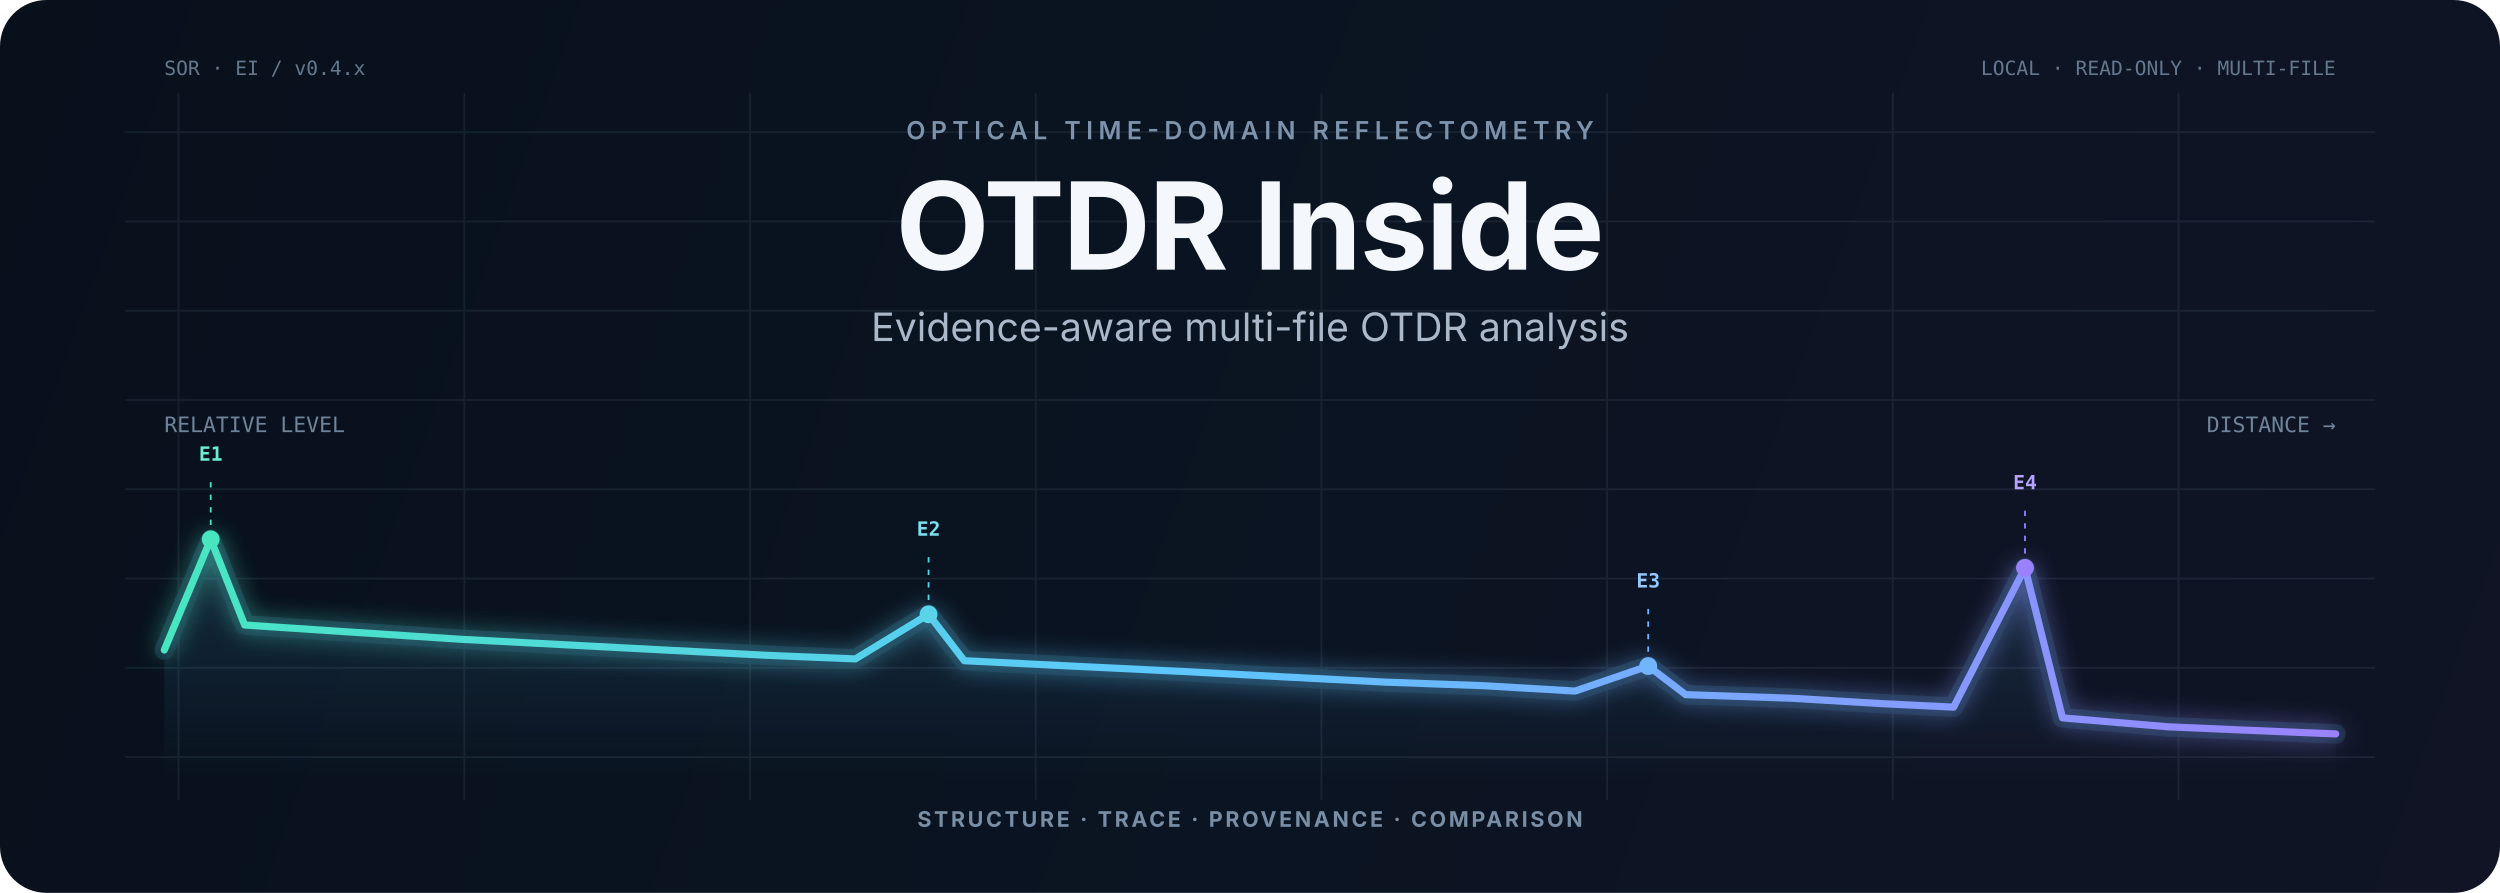
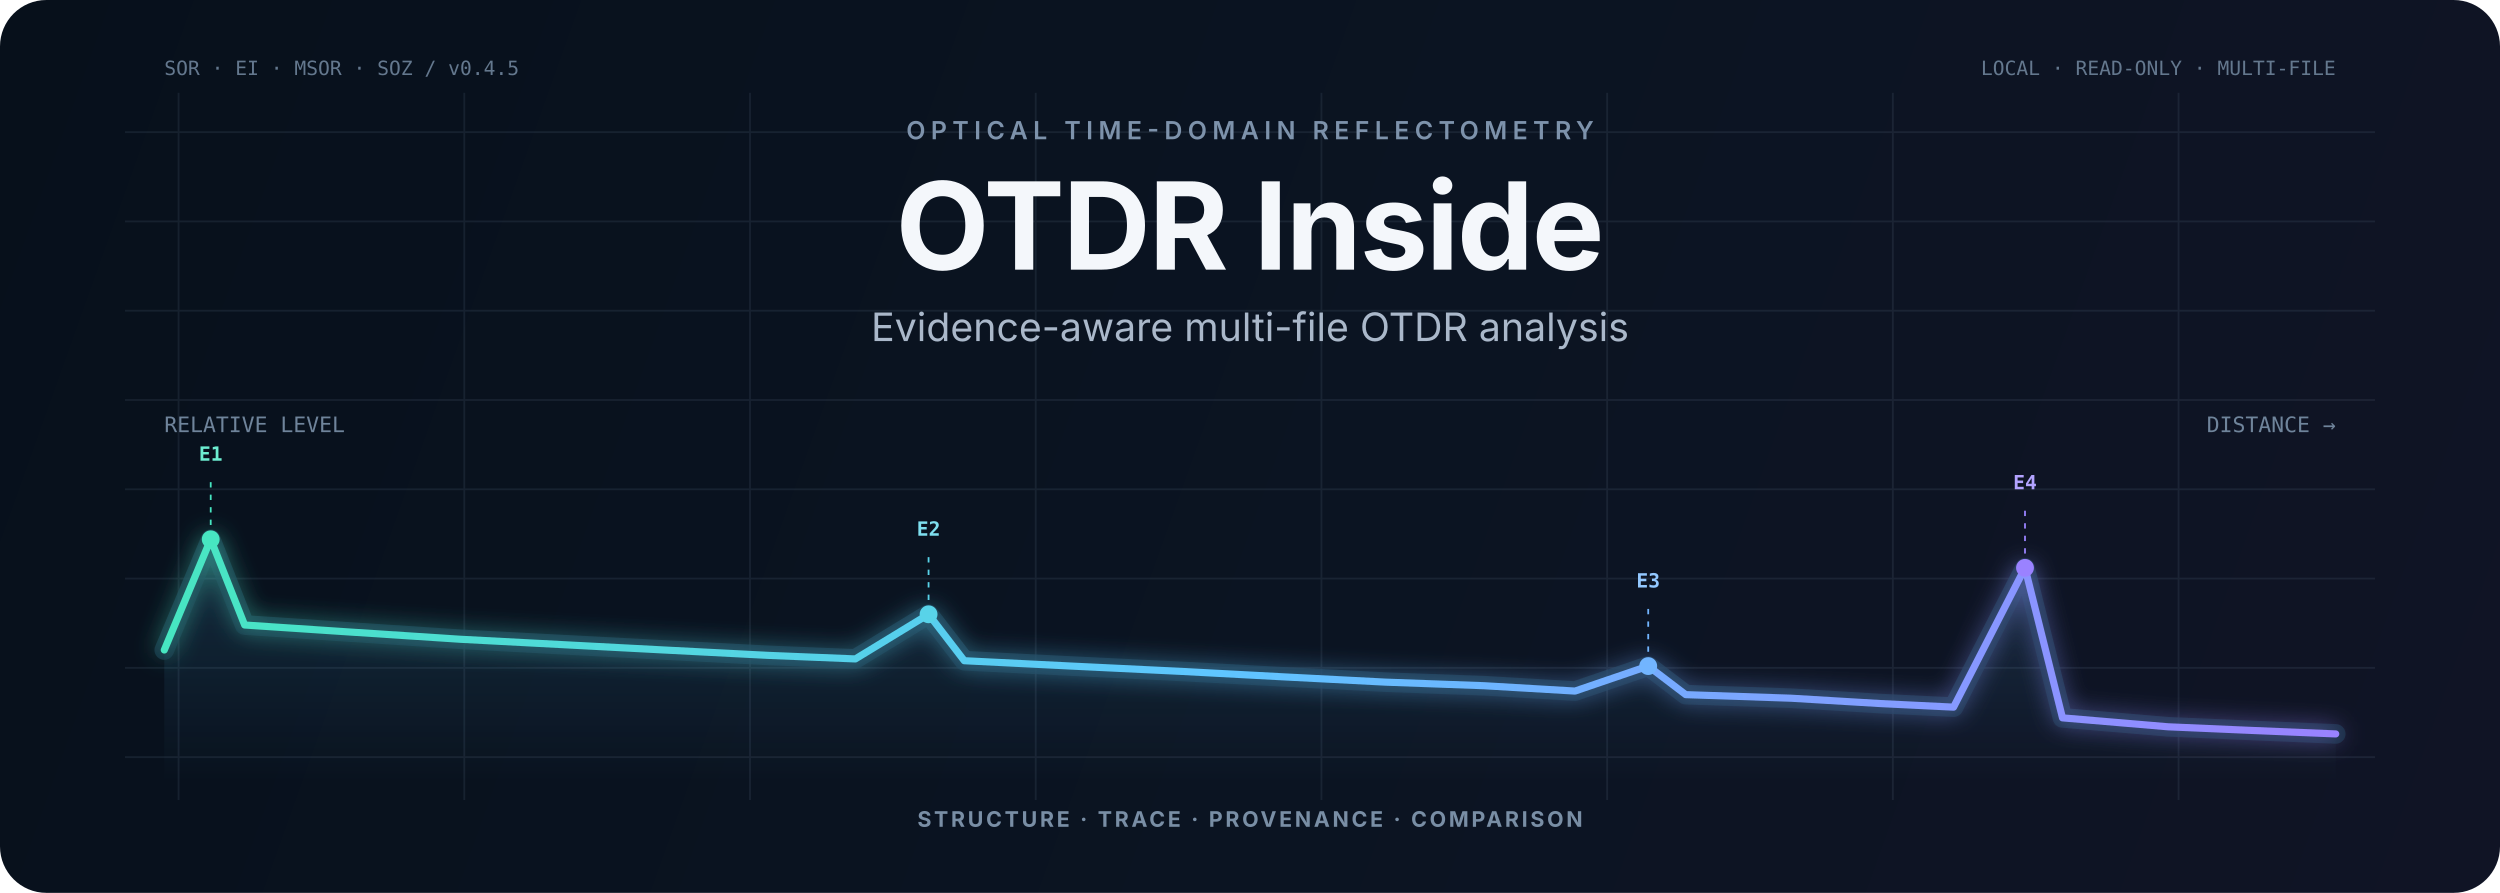
<svg xmlns="http://www.w3.org/2000/svg" width="1400" height="500" viewBox="0 0 1400 500" fill="none">
  <defs>
    <linearGradient id="bg" x1="0" y1="0" x2="1400" y2="500" gradientUnits="userSpaceOnUse">
      <stop stop-color="#07101B" />
      <stop offset="0.55" stop-color="#0B1422" />
      <stop offset="1" stop-color="#101425" />
    </linearGradient>
    <linearGradient id="trace" x1="92" y1="0" x2="1308" y2="0" gradientUnits="userSpaceOnUse">
      <stop stop-color="#47E6C1" />
      <stop offset="0.48" stop-color="#5EC6FF" />
      <stop offset="1" stop-color="#9A82FF" />
    </linearGradient>
    <linearGradient id="fade" x1="0" y1="0" x2="0" y2="1">
      <stop stop-color="#5EC6FF" stop-opacity="0.16" />
      <stop offset="1" stop-color="#5EC6FF" stop-opacity="0" />
    </linearGradient>
    <filter id="glow" x="-10%" y="-80%" width="120%" height="260%">
      <feGaussianBlur stdDeviation="7" result="b" />
      <feMerge>
        <feMergeNode in="b" />
        <feMergeNode in="SourceGraphic" />
      </feMerge>
    </filter>
  </defs>
  <rect width="1400" height="500" rx="26" fill="url(#bg)" />
  <g opacity="0.11" stroke="#8CA4BE" stroke-width="1">
    <path d="M70 74H1330" />
    <path d="M70 124H1330" />
    <path d="M70 174H1330" />
    <path d="M70 224H1330" />
    <path d="M70 274H1330" />
    <path d="M70 324H1330" />
    <path d="M70 374H1330" />
    <path d="M70 424H1330" />
    <path d="M100 52V448" />
    <path d="M260 52V448" />
    <path d="M420 52V448" />
    <path d="M580 52V448" />
    <path d="M740 52V448" />
    <path d="M900 52V448" />
    <path d="M1060 52V448" />
    <path d="M1220 52V448" />
  </g>
  <text x="700" y="78" text-anchor="middle" fill="#7D92AB" font-size="14" font-family="Inter,Segoe UI,Arial,sans-serif" font-weight="600" letter-spacing="3">OPTICAL TIME-DOMAIN REFLECTOMETRY</text>
  <text x="700" y="151" text-anchor="middle" fill="#F4F7FB" font-size="68" font-family="Inter,Segoe UI,Arial,sans-serif" font-weight="750" letter-spacing="-1">OTDR Inside</text>
  <text x="700" y="191" text-anchor="middle" fill="#AAB8CA" font-size="22" font-family="Inter,Segoe UI,Arial,sans-serif">Evidence-aware multi-file OTDR analysis</text>
  <text x="92" y="242" fill="#6F849B" font-size="12" font-family="ui-monospace,SFMono-Regular,Menlo,monospace">RELATIVE LEVEL</text>
  <text x="1308" y="242" text-anchor="end" fill="#6F849B" font-size="12" font-family="ui-monospace,SFMono-Regular,Menlo,monospace">DISTANCE →</text>
  <path d="M92 364 L118 302 L137 350 L197 354 L258 358 L315 361 L372 364 L430 367 L479 369 L520 344 L540 370 L600 373 L662 376 L718 379 L776 382 L831 384 L882 387 L923 373 L944 389 L1003 391 L1053 394 L1094 396 L1134 318 L1155 402 L1214 407 L1260 409 L1308 411 L1308 438 L92 438 Z" fill="url(#fade)" />
  <path d="M92 364 L118 302 L137 350 L197 354 L258 358 L315 361 L372 364 L430 367 L479 369 L520 344 L540 370 L600 373 L662 376 L718 379 L776 382 L831 384 L882 387 L923 373 L944 389 L1003 391 L1053 394 L1094 396 L1134 318 L1155 402 L1214 407 L1260 409 L1308 411" stroke="#19354A" stroke-width="11" stroke-linecap="round" stroke-linejoin="round" opacity="0.72" />
  <path d="M92 364 L118 302 L137 350 L197 354 L258 358 L315 361 L372 364 L430 367 L479 369 L520 344 L540 370 L600 373 L662 376 L718 379 L776 382 L831 384 L882 387 L923 373 L944 389 L1003 391 L1053 394 L1094 396 L1134 318 L1155 402 L1214 407 L1260 409 L1308 411" stroke="url(#trace)" stroke-width="4" stroke-linecap="round" stroke-linejoin="round" filter="url(#glow)" />
  <g font-family="ui-monospace,SFMono-Regular,Menlo,monospace" font-size="11" font-weight="700">
    <g>
      <circle cx="118" cy="302" r="5" fill="#47E6C1" />
      <path d="M118 294V267" stroke="#47E6C1" stroke-dasharray="3 4" />
      <text x="118" y="258" text-anchor="middle" fill="#6DEDD0">E1</text>
    </g>
    <g>
      <circle cx="520" cy="344" r="5" fill="#58D3E9" />
      <path d="M520 336V309" stroke="#58D3E9" stroke-dasharray="3 4" />
      <text x="520" y="300" text-anchor="middle" fill="#7EDFEF">E2</text>
    </g>
    <g>
      <circle cx="923" cy="373" r="5" fill="#72B5FF" />
      <path d="M923 365V338" stroke="#72B5FF" stroke-dasharray="3 4" />
      <text x="923" y="329" text-anchor="middle" fill="#93C8FF">E3</text>
    </g>
    <g>
      <circle cx="1134" cy="318" r="5" fill="#9A82FF" />
      <path d="M1134 310V283" stroke="#9A82FF" stroke-dasharray="3 4" />
      <text x="1134" y="274" text-anchor="middle" fill="#B3A3FF">E4</text>
    </g>
  </g>
  <text x="700" y="463" text-anchor="middle" fill="#798EA5" font-size="12" font-family="Inter,Segoe UI,Arial,sans-serif" font-weight="650" letter-spacing="1.5">STRUCTURE  ·  TRACE  ·  PROVENANCE  ·  COMPARISON</text>
-   <text x="92" y="42" fill="#64788E" font-size="11" font-family="ui-monospace,SFMono-Regular,Menlo,monospace">SOR · EI / v0.4.x</text>
+   <text x="92" y="42" fill="#64788E" font-size="11" font-family="ui-monospace,SFMono-Regular,Menlo,monospace">SOR · EI · MSOR · SOZ / v0.4.5</text>
  <text x="1308" y="42" text-anchor="end" fill="#64788E" font-size="11" font-family="ui-monospace,SFMono-Regular,Menlo,monospace">LOCAL · READ-ONLY · MULTI-FILE</text>
</svg>
